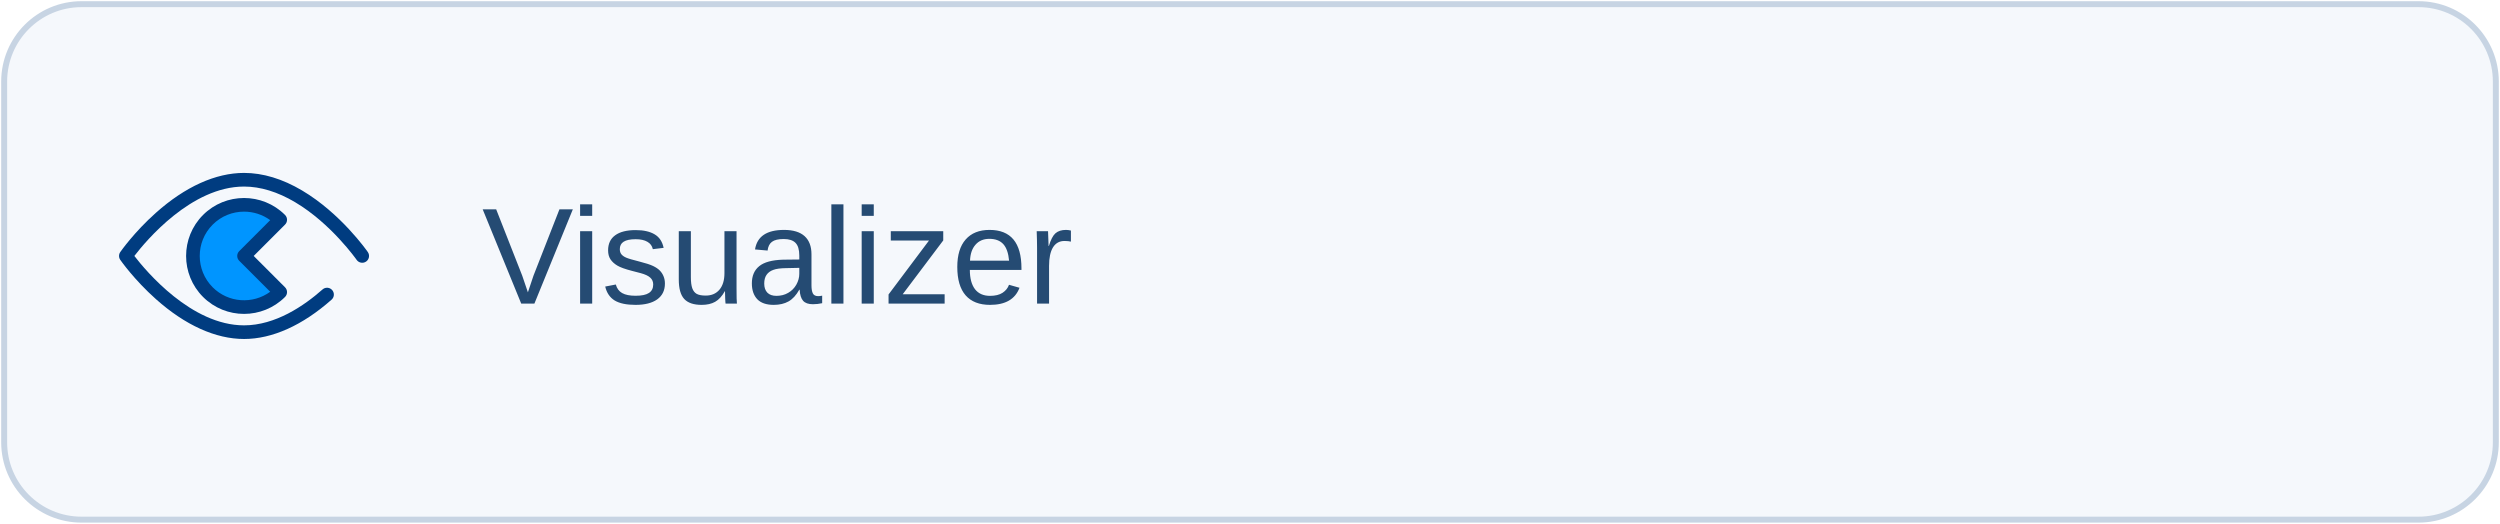
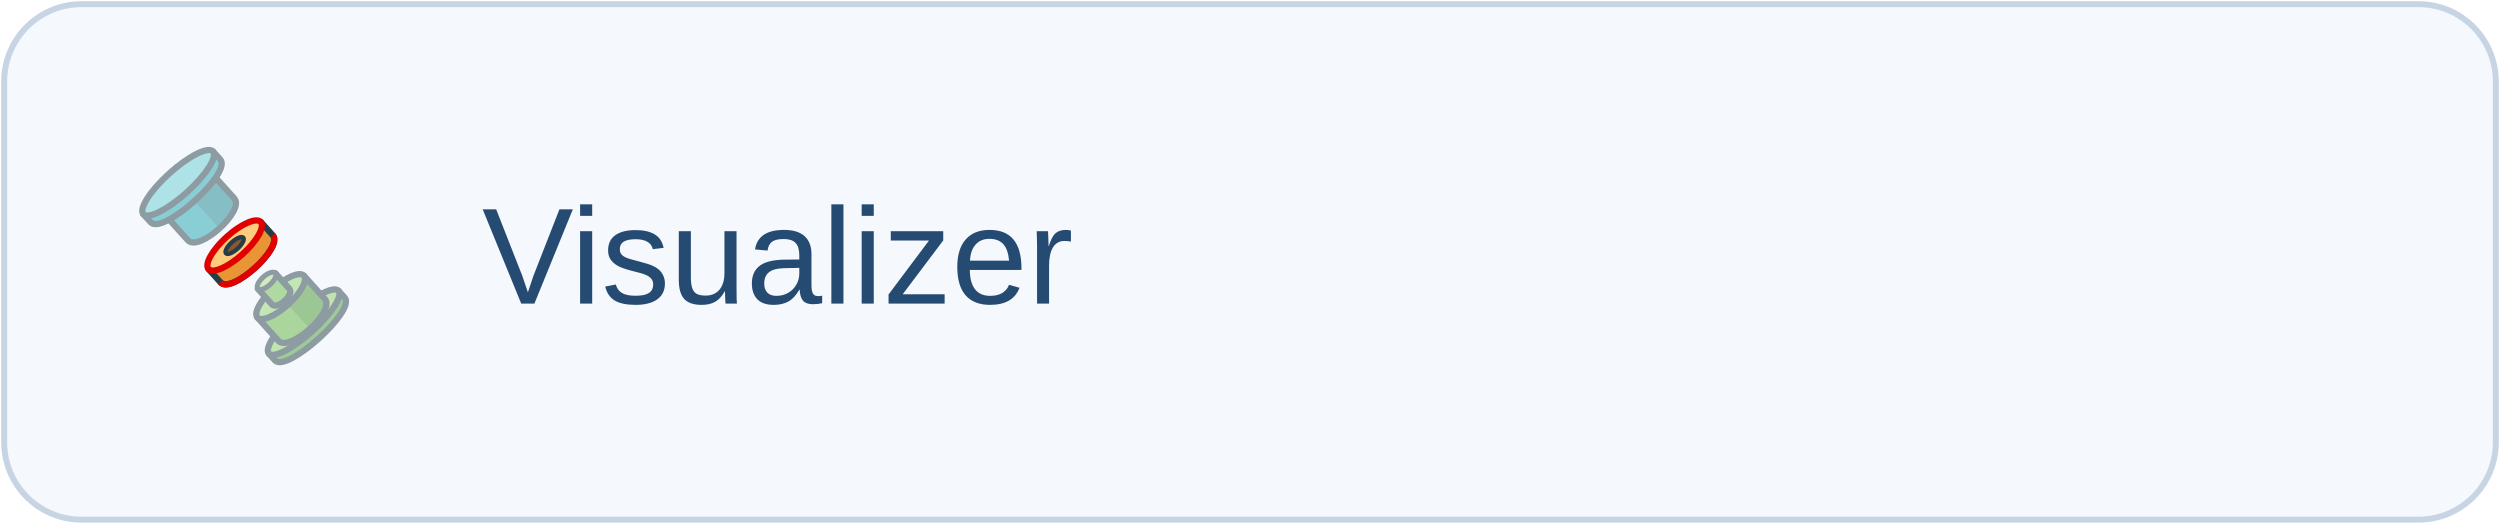
<svg xmlns="http://www.w3.org/2000/svg" width="420" height="88" viewBox="0 0 420 88" role="img" aria-labelledby="title description">
  <style id="manufai-theme-styles">
.manufai-theme-1{fill:#F5F8FC;stroke:#C7D4E3;stroke-opacity:1}
.manufai-theme-2{fill:#254B73}
@media (prefers-color-scheme: dark){
.manufai-theme-1{fill:#101E32;stroke:#365171;stroke-opacity:initial}
.manufai-theme-2{fill:#C5E1FC}
}
</style>
  <rect x=".7" y=".7" width="418.6" height="86.6" rx="13" fill="#101E32" stroke="#365171" class="manufai-theme-1" />
-   <svg height="42" width="42" version="1.1" id="icon-Layer_1" viewBox="0 0 511.999 511.999" xml:space="preserve" fill="#000000" x="20" y="22" preserveAspectRatio="xMidYMid meet">
-     <g id="icon-SVGRepo_bgCarrier" stroke-width="0" />
-     <g id="icon-SVGRepo_tracerCarrier" stroke-linecap="round" stroke-linejoin="round" />
-     <g id="icon-SVGRepo_iconCarrier">
-       <path style="fill:#003c80;" d="M255.999,426.059c-58.135,0-120.528-28.211-180.434-81.584 c-44.524-39.668-71.926-78.859-73.07-80.509c-3.326-4.79-3.326-11.141,0-15.931c1.144-1.65,28.546-40.84,73.072-80.509 C135.473,114.154,197.865,85.941,256,85.941c38.633,0,78.631,12.107,118.882,35.983c79.124,46.936,132.393,122.898,134.622,126.11 c4.399,6.338,2.827,15.042-3.509,19.44c-6.338,4.397-15.043,2.83-19.442-3.509c-0.508-0.732-52.166-74.261-125.924-118.013 c-35.88-21.283-71.081-32.074-104.63-32.074c-107.992,0-200.798,111.051-224.637,142.114 C55.229,287.035,148.191,398.121,256,398.121c64.189,0,122.834-39.976,160.728-73.51c5.777-5.111,14.607-4.572,19.717,1.203 c5.113,5.777,4.573,14.606-1.203,19.718C375.714,398.213,313.732,426.059,255.999,426.059z" />
-       <path style="fill:#0095ff;" d="M330.079,181.919c-40.913-40.913-107.248-40.913-148.161,0s-40.913,107.248,0,148.161 s107.248,40.913,148.161,0l-74.08-74.08L330.079,181.919z" />
-       <path style="fill:#003c80;" d="M255.999,374.679c-30.406,0-60.81-11.575-83.958-34.721c-46.294-46.295-46.294-121.622,0-167.917 c46.297-46.295,121.62-46.294,167.917,0c5.455,5.455,5.455,14.3,0,19.756L275.755,256l64.203,64.203 c5.455,5.455,5.455,14.3,0,19.756C316.809,363.104,286.405,374.679,255.999,374.679z M255.999,165.246 c-23.254,0-46.501,8.848-64.203,26.552c-35.401,35.401-35.401,93.005,0,128.406c32.044,32.043,82.277,35.084,117.77,9.119 l-63.445-63.445c-5.455-5.455-5.455-14.3,0-19.756l63.445-63.445C293.681,171.057,274.836,165.246,255.999,165.246z" />
+   <svg width="42" height="42" viewBox="0 0 32 32" role="img" aria-labelledby="icon-title icon-desc" x="20" y="22" preserveAspectRatio="xMidYMid meet">
+     <g id="icon-subassembly">
+       <g transform="rotate(-42 16 16)" stroke="#263d47" stroke-width="0.8" stroke-linejoin="round">
+         <g id="icon-blue-component" opacity="0.5">
+           <path fill="#20a4ad" stroke="none" d="M12 4.8H20V9.7C20 11.8 12 11.8 12 9.7Z" />
+           <path fill="#16838e" stroke="none" d="M16 5H20V9.7C20 10.7 18.1 11.3 16 11.3Z" />
+           <path fill="none" d="M12 4.8H20V9.7C20 11.8 12 11.8 12 9.7Z" />
+           <path fill="#20a4ad" d="M10 3.4V4.8C10 7.1 22 7.1 22 4.8V3.4Z" />
+           <ellipse cx="16" cy="3.4" rx="6" ry="1.65" fill="#66cbd0" />
+         </g>
+         <g id="icon-orange-component" opacity="1">
+           <path fill="#e99536" d="M11.5 14.2V16.5C11.5 18.6 20.5 18.6 20.5 16.5V14.2Z" stroke="#263d47" />
+           <path id="icon-orange-lower-arc" d="M11.5 16.5C11.5 18.6 20.5 18.6 20.5 16.5" fill="none" stroke="#e00000" />
+           <ellipse cx="16" cy="14.2" rx="4.5" ry="1.5" fill="#ffcb7c" stroke="#e00000" />
+           <ellipse cx="16" cy="14.2" rx="1.5" ry="0.55" fill="#8c572c" stroke-width="0.55" stroke="#263d47" />
+         </g>
+         <g id="icon-green-component" opacity="0.5">
+           <path fill="#459b32" d="M10 27.4V28.6C10 30.8 22 30.8 22 28.6V27.4Z" />
+           <ellipse cx="16" cy="27.4" rx="6" ry="1.6" fill="#8bce61" />
+           <path fill="#60b13d" stroke="none" d="M12 23H20V27C20 29.1 12 29.1 12 27Z" />
+           <path fill="#44962d" stroke="none" d="M16 23H20V27C20 28 18.2 28.6 16 28.6Z" />
+           <path fill="none" d="M12 23H20V27C20 29.1 12 29.1 12 27Z" />
+           <ellipse cx="16" cy="23" rx="4" ry="1.4" fill="#94d36d" />
+           <path fill="#69b944" d="M14.5 20.3H17.5V23C17.5 24 14.5 24 14.5 23Z" />
+           <ellipse cx="16" cy="20.3" rx="1.5" ry="0.65" fill="#ace080" stroke-width="0.65" />
+         </g>
+       </g>
    </g>
  </svg>
  <text id="titulo" xml:space="preserve" style="white-space:pre" x="81" y="51" fill="#C5E1FC" font-family="Arial, Helvetica, sans-serif" font-size="23" font-weight="400" font-style="normal" letter-spacing="0" text-anchor="start" class="manufai-theme-2">
    <tspan x="81" y="51" fill="#C5E1FC" font-family="Arial, Helvetica, sans-serif" font-size="23" font-weight="400" font-style="normal" letter-spacing="0" text-anchor="start" class="manufai-theme-2">Visualizer</tspan>
  </text>
</svg>
